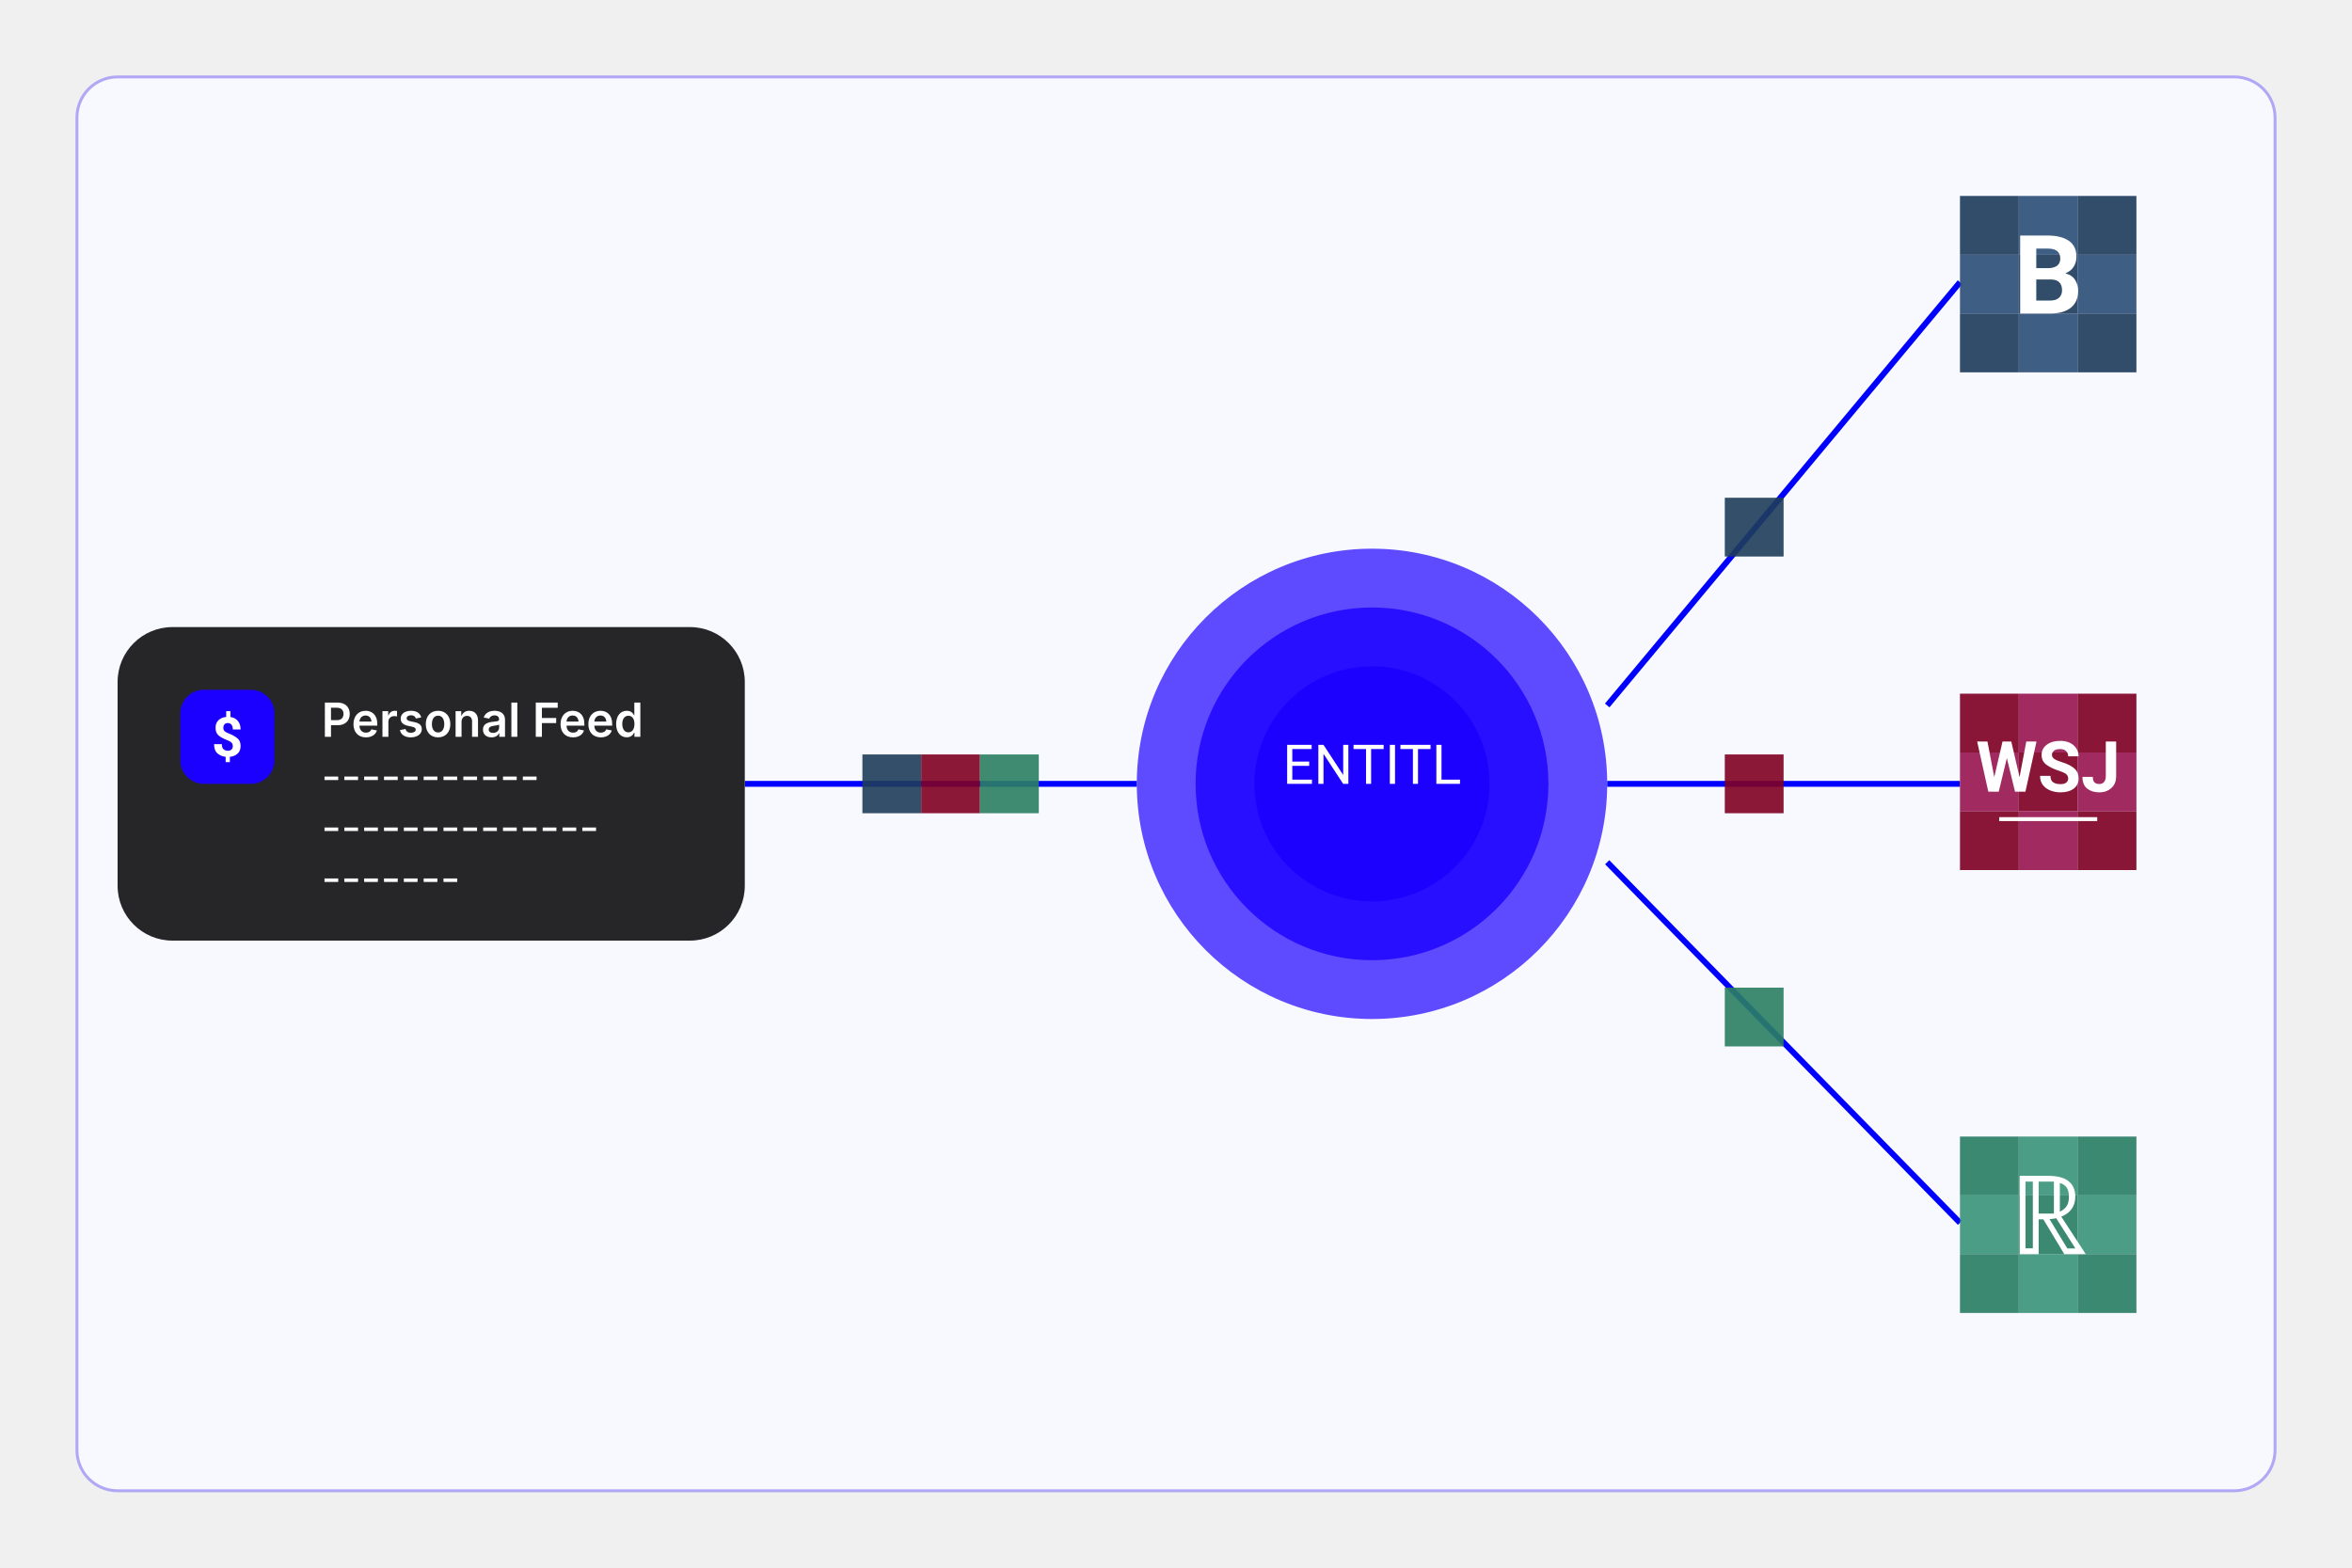
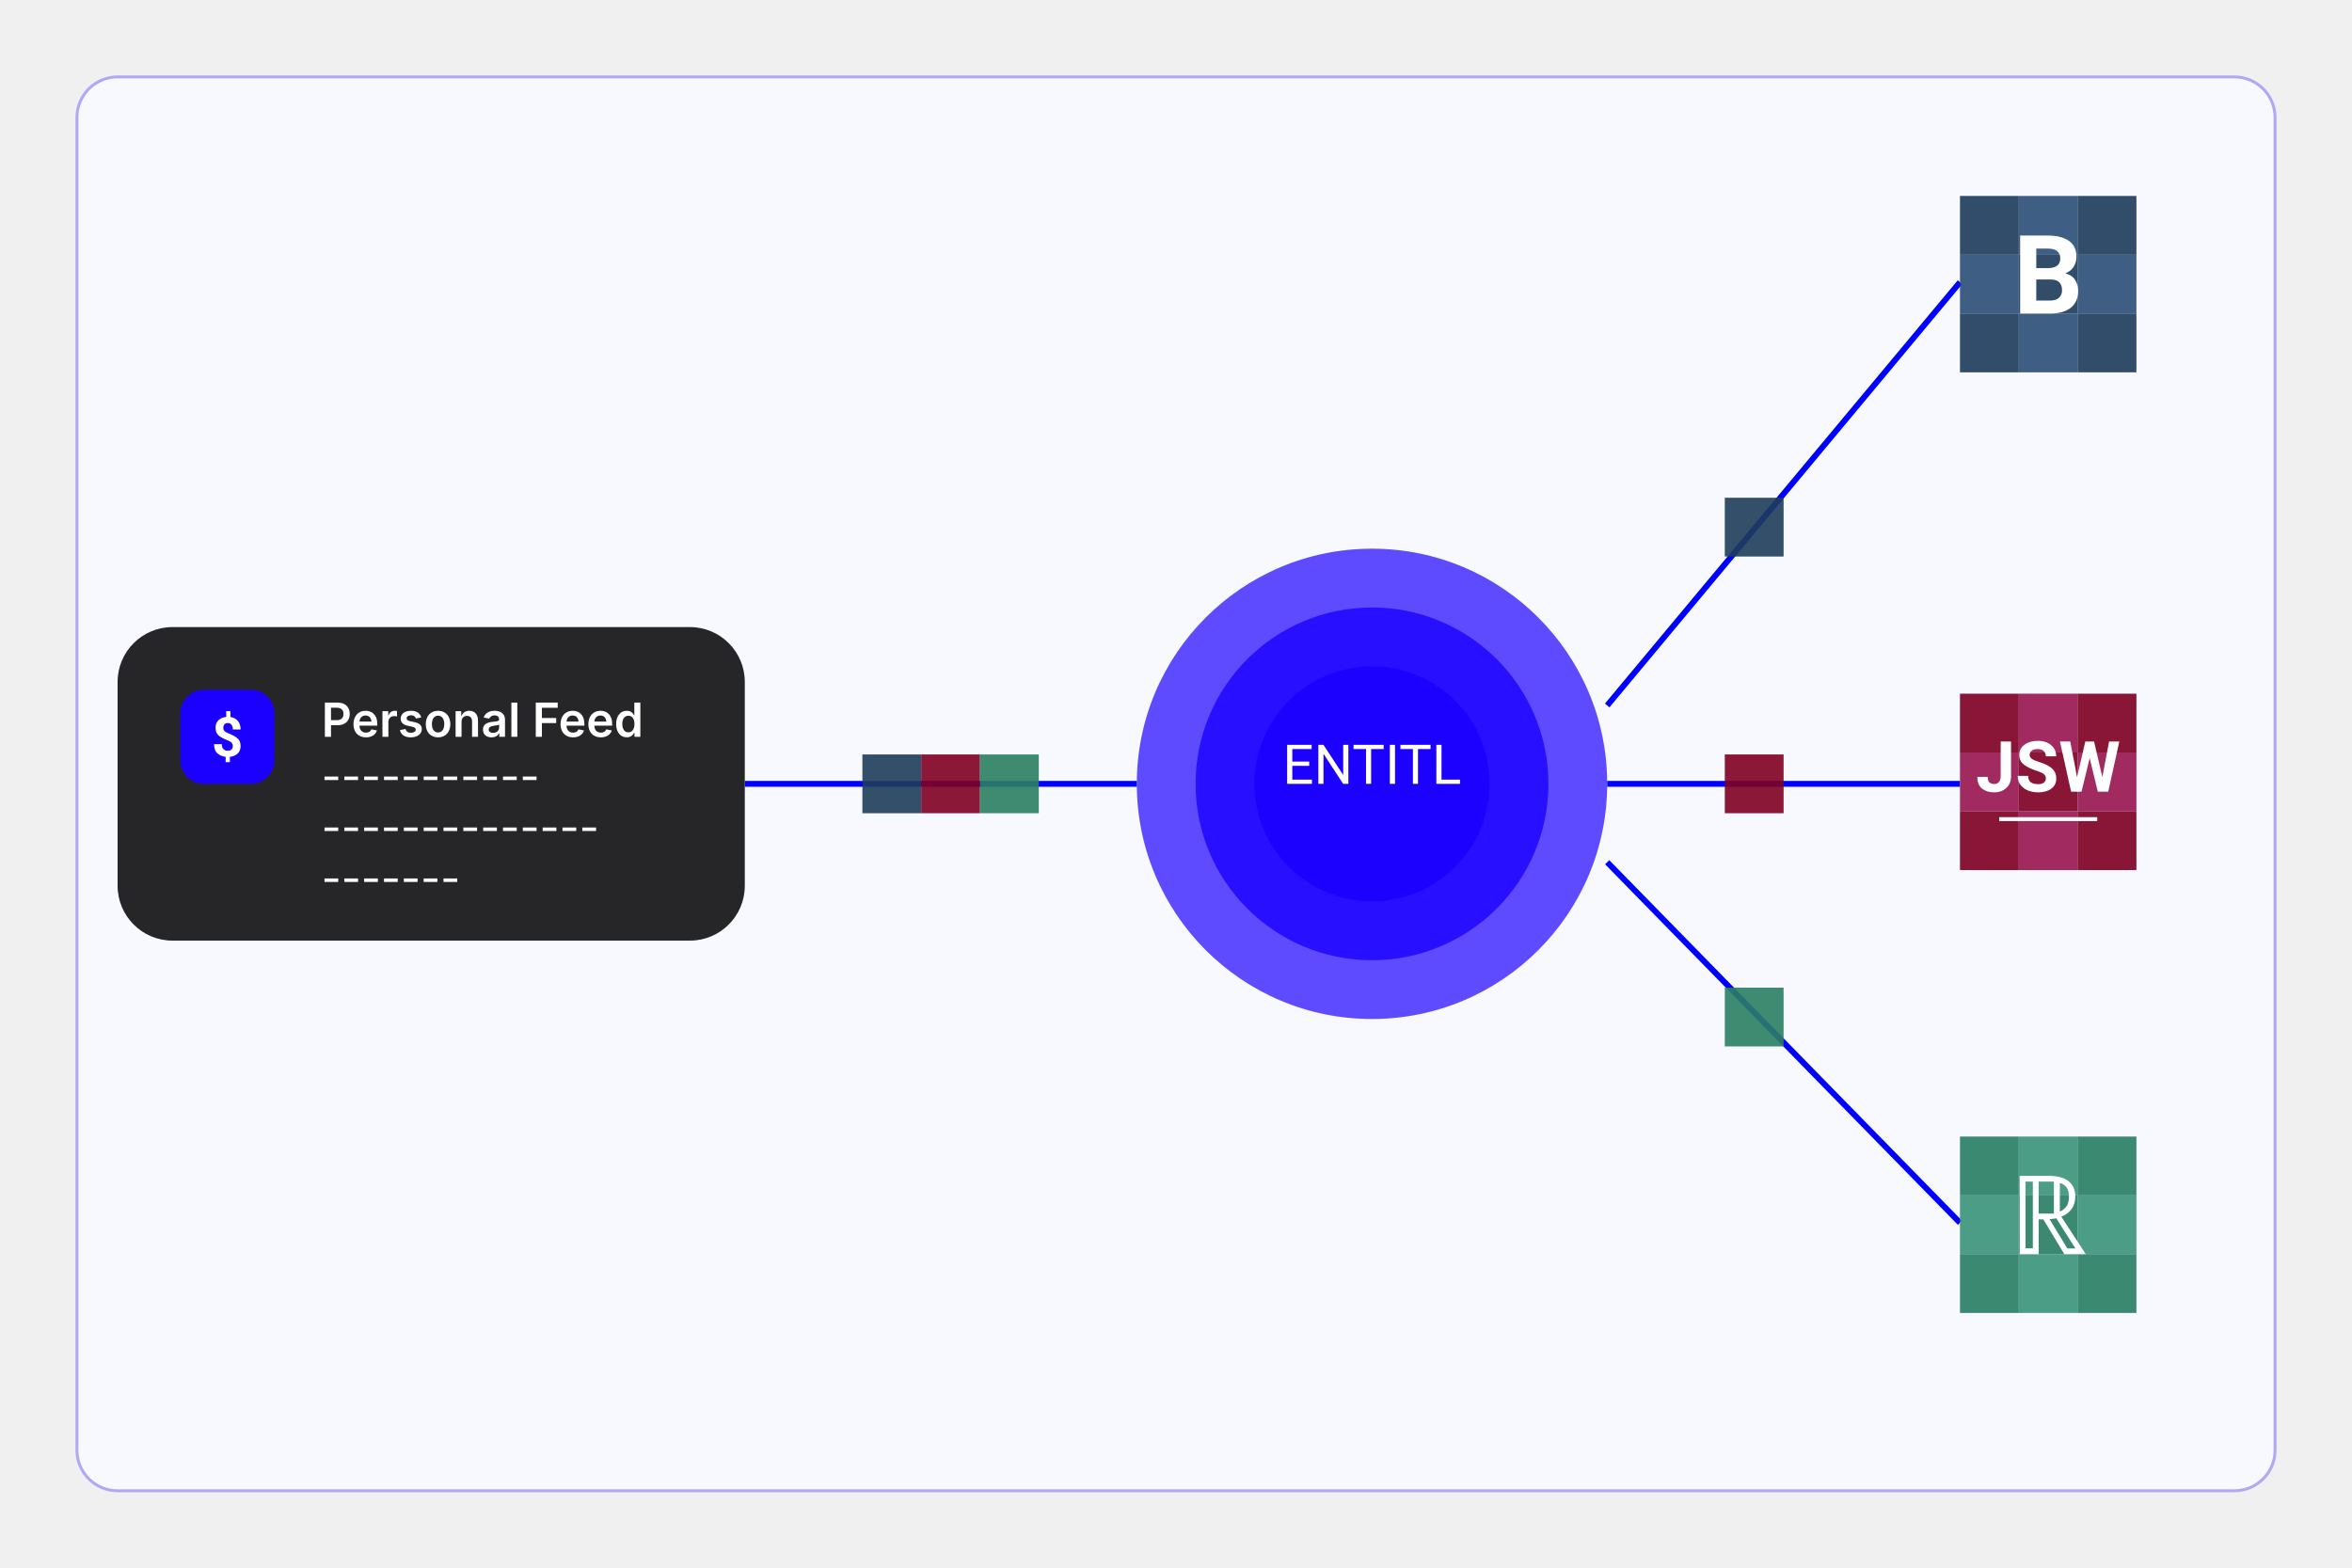
<svg xmlns="http://www.w3.org/2000/svg" viewBox="0 0 600 400">
  <rect x="20" y="20" width="560" height="360" rx="10" fill="#F8F9FF" stroke="#1c00ff" stroke-width="1.5" opacity="0.3" />
  <g transform="translate(0, 0)">
    <rect x="20" y="20" width="560" height="360" rx="10" fill="#F8F9FF" />
    <g id="connections">
      <line x1="190" y1="200" x2="290" y2="200" stroke="#0000FF" stroke-width="1.5" />
      <rect x="220" y="192.5" width="15" height="15" fill="#1E3D59" opacity="0.9" />
      <rect x="235" y="192.5" width="15" height="15" fill="#800020" opacity="0.9" />
      <rect x="250" y="192.5" width="15" height="15" fill="#2A7F62" opacity="0.9" />
      <line x1="410" y1="180" x2="500" y2="72" stroke="#0000FF" stroke-width="1.5" />
      <line x1="410" y1="200" x2="500" y2="200" stroke="#0000FF" stroke-width="1.5" />
      <line x1="410" y1="220" x2="500" y2="312" stroke="#0000FF" stroke-width="1.5" />
      <rect x="440" y="127" width="15" height="15" fill="#1E3D59" opacity="0.9" />
      <rect x="440" y="192.5" width="15" height="15" fill="#800020" opacity="0.9" />
      <rect x="440" y="252" width="15" height="15" fill="#2A7F62" opacity="0.9" />
    </g>
    <g transform="translate(30, 160)">
      <rect x="0" y="0" width="160" height="80" rx="14" fill="rgba(28, 28, 30, 0.95)" />
      <rect x="16" y="16" width="24" height="24" rx="6" fill="#1c00ff" />
      <text x="28" y="33" text-anchor="middle" fill="white" font-family="Roboto" font-size="14" font-weight="bold">$</text>
      <text x="52" y="28" fill="white" font-family="system-ui, -apple-system" font-size="12" font-weight="600">Personal Feed</text>
      <text x="52" y="42" fill="white" font-family="system-ui, -apple-system" font-size="11">
        <tspan x="52" dy="0">-----------</tspan>
        <tspan x="52" dy="13">--------------</tspan>
        <tspan x="52" dy="13">-------</tspan>
      </text>
    </g>
    <g transform="translate(30,0)">
      <circle cx="320" cy="200" r="60" fill="#1c00ff" opacity="0.7" />
      <circle cx="320" cy="200" r="45" fill="#1c00ff" opacity="0.8" />
      <circle cx="320" cy="200" r="30" fill="#1c00ff" opacity="0.9" />
      <text x="320" y="200" text-anchor="middle" fill="white" font-family="Roboto" font-size="14">ENTITL</text>
    </g>
    <g transform="translate(500, 50)">
      <rect x="0" y="0" width="45" height="45" fill="#1c00ff" opacity="0.1" />
      <rect x="0" y="0" width="15" height="15" fill="#1E3D59" opacity="0.9" />
      <rect x="15" y="0" width="15" height="15" fill="#2E5077" opacity="0.9" />
      <rect x="30" y="0" width="15" height="15" fill="#1E3D59" opacity="0.9" />
      <rect x="0" y="15" width="15" height="15" fill="#2E5077" opacity="0.9" />
      <rect x="15" y="15" width="15" height="15" fill="#1E3D59" opacity="0.9" />
      <rect x="30" y="15" width="15" height="15" fill="#2E5077" opacity="0.9" />
      <rect x="0" y="30" width="15" height="15" fill="#1E3D59" opacity="0.9" />
      <rect x="15" y="30" width="15" height="15" fill="#2E5077" opacity="0.9" />
      <rect x="30" y="30" width="15" height="15" fill="#1E3D59" opacity="0.9" />
      <text x="22.5" y="30" text-anchor="middle" dominantBaseline="middle" fill="white" font-family="Roboto" font-size="28" font-weight="bold">B</text>
    </g>
    <g transform="translate(500, 177)">
      <rect x="0" y="0" width="45" height="45" fill="#1c00ff" opacity="0.1" />
      <rect x="0" y="0" width="15" height="15" fill="#800020" opacity="0.9" />
      <rect x="15" y="0" width="15" height="15" fill="#9A1750" opacity="0.9" />
      <rect x="30" y="0" width="15" height="15" fill="#800020" opacity="0.9" />
      <rect x="0" y="15" width="15" height="15" fill="#9A1750" opacity="0.9" />
      <rect x="15" y="15" width="15" height="15" fill="#800020" opacity="0.9" />
      <rect x="30" y="15" width="15" height="15" fill="#9A1750" opacity="0.9" />
      <rect x="0" y="30" width="15" height="15" fill="#800020" opacity="0.9" />
      <rect x="15" y="30" width="15" height="15" fill="#9A1750" opacity="0.9" />
      <rect x="30" y="30" width="15" height="15" fill="#800020" opacity="0.9" />
-       <text x="22.5" y="25" text-anchor="middle" dominantBaseline="middle" fill="white" font-family="Roboto" font-size="18" font-weight="bold">WSJ</text>
+       <text x="22.5" y="25" text-anchor="middle" dominantBaseline="middle" fill="white" font-family="Roboto" font-size="18" font-weight="bold">JSW</text>
      <line x1="10" y1="32" x2="35" y2="32" stroke="white" stroke-width="1" />
    </g>
    <g transform="translate(500, 290)">
      <rect x="0" y="0" width="45" height="45" fill="#1c00ff" opacity="0.1" />
      <rect x="0" y="0" width="15" height="15" fill="#2A7F62" opacity="0.9" />
      <rect x="15" y="0" width="15" height="15" fill="#3B9778" opacity="0.9" />
      <rect x="30" y="0" width="15" height="15" fill="#2A7F62" opacity="0.9" />
      <rect x="0" y="15" width="15" height="15" fill="#3B9778" opacity="0.9" />
      <rect x="15" y="15" width="15" height="15" fill="#2A7F62" opacity="0.9" />
      <rect x="30" y="15" width="15" height="15" fill="#3B9778" opacity="0.9" />
      <rect x="0" y="30" width="15" height="15" fill="#2A7F62" opacity="0.9" />
      <rect x="15" y="30" width="15" height="15" fill="#3B9778" opacity="0.9" />
      <rect x="30" y="30" width="15" height="15" fill="#2A7F62" opacity="0.9" />
      <text x="22.5" y="30" text-anchor="middle" dominantBaseline="middle" fill="white" font-family="Roboto" font-size="28" font-weight="bold">ℝ</text>
    </g>
  </g>
</svg>
